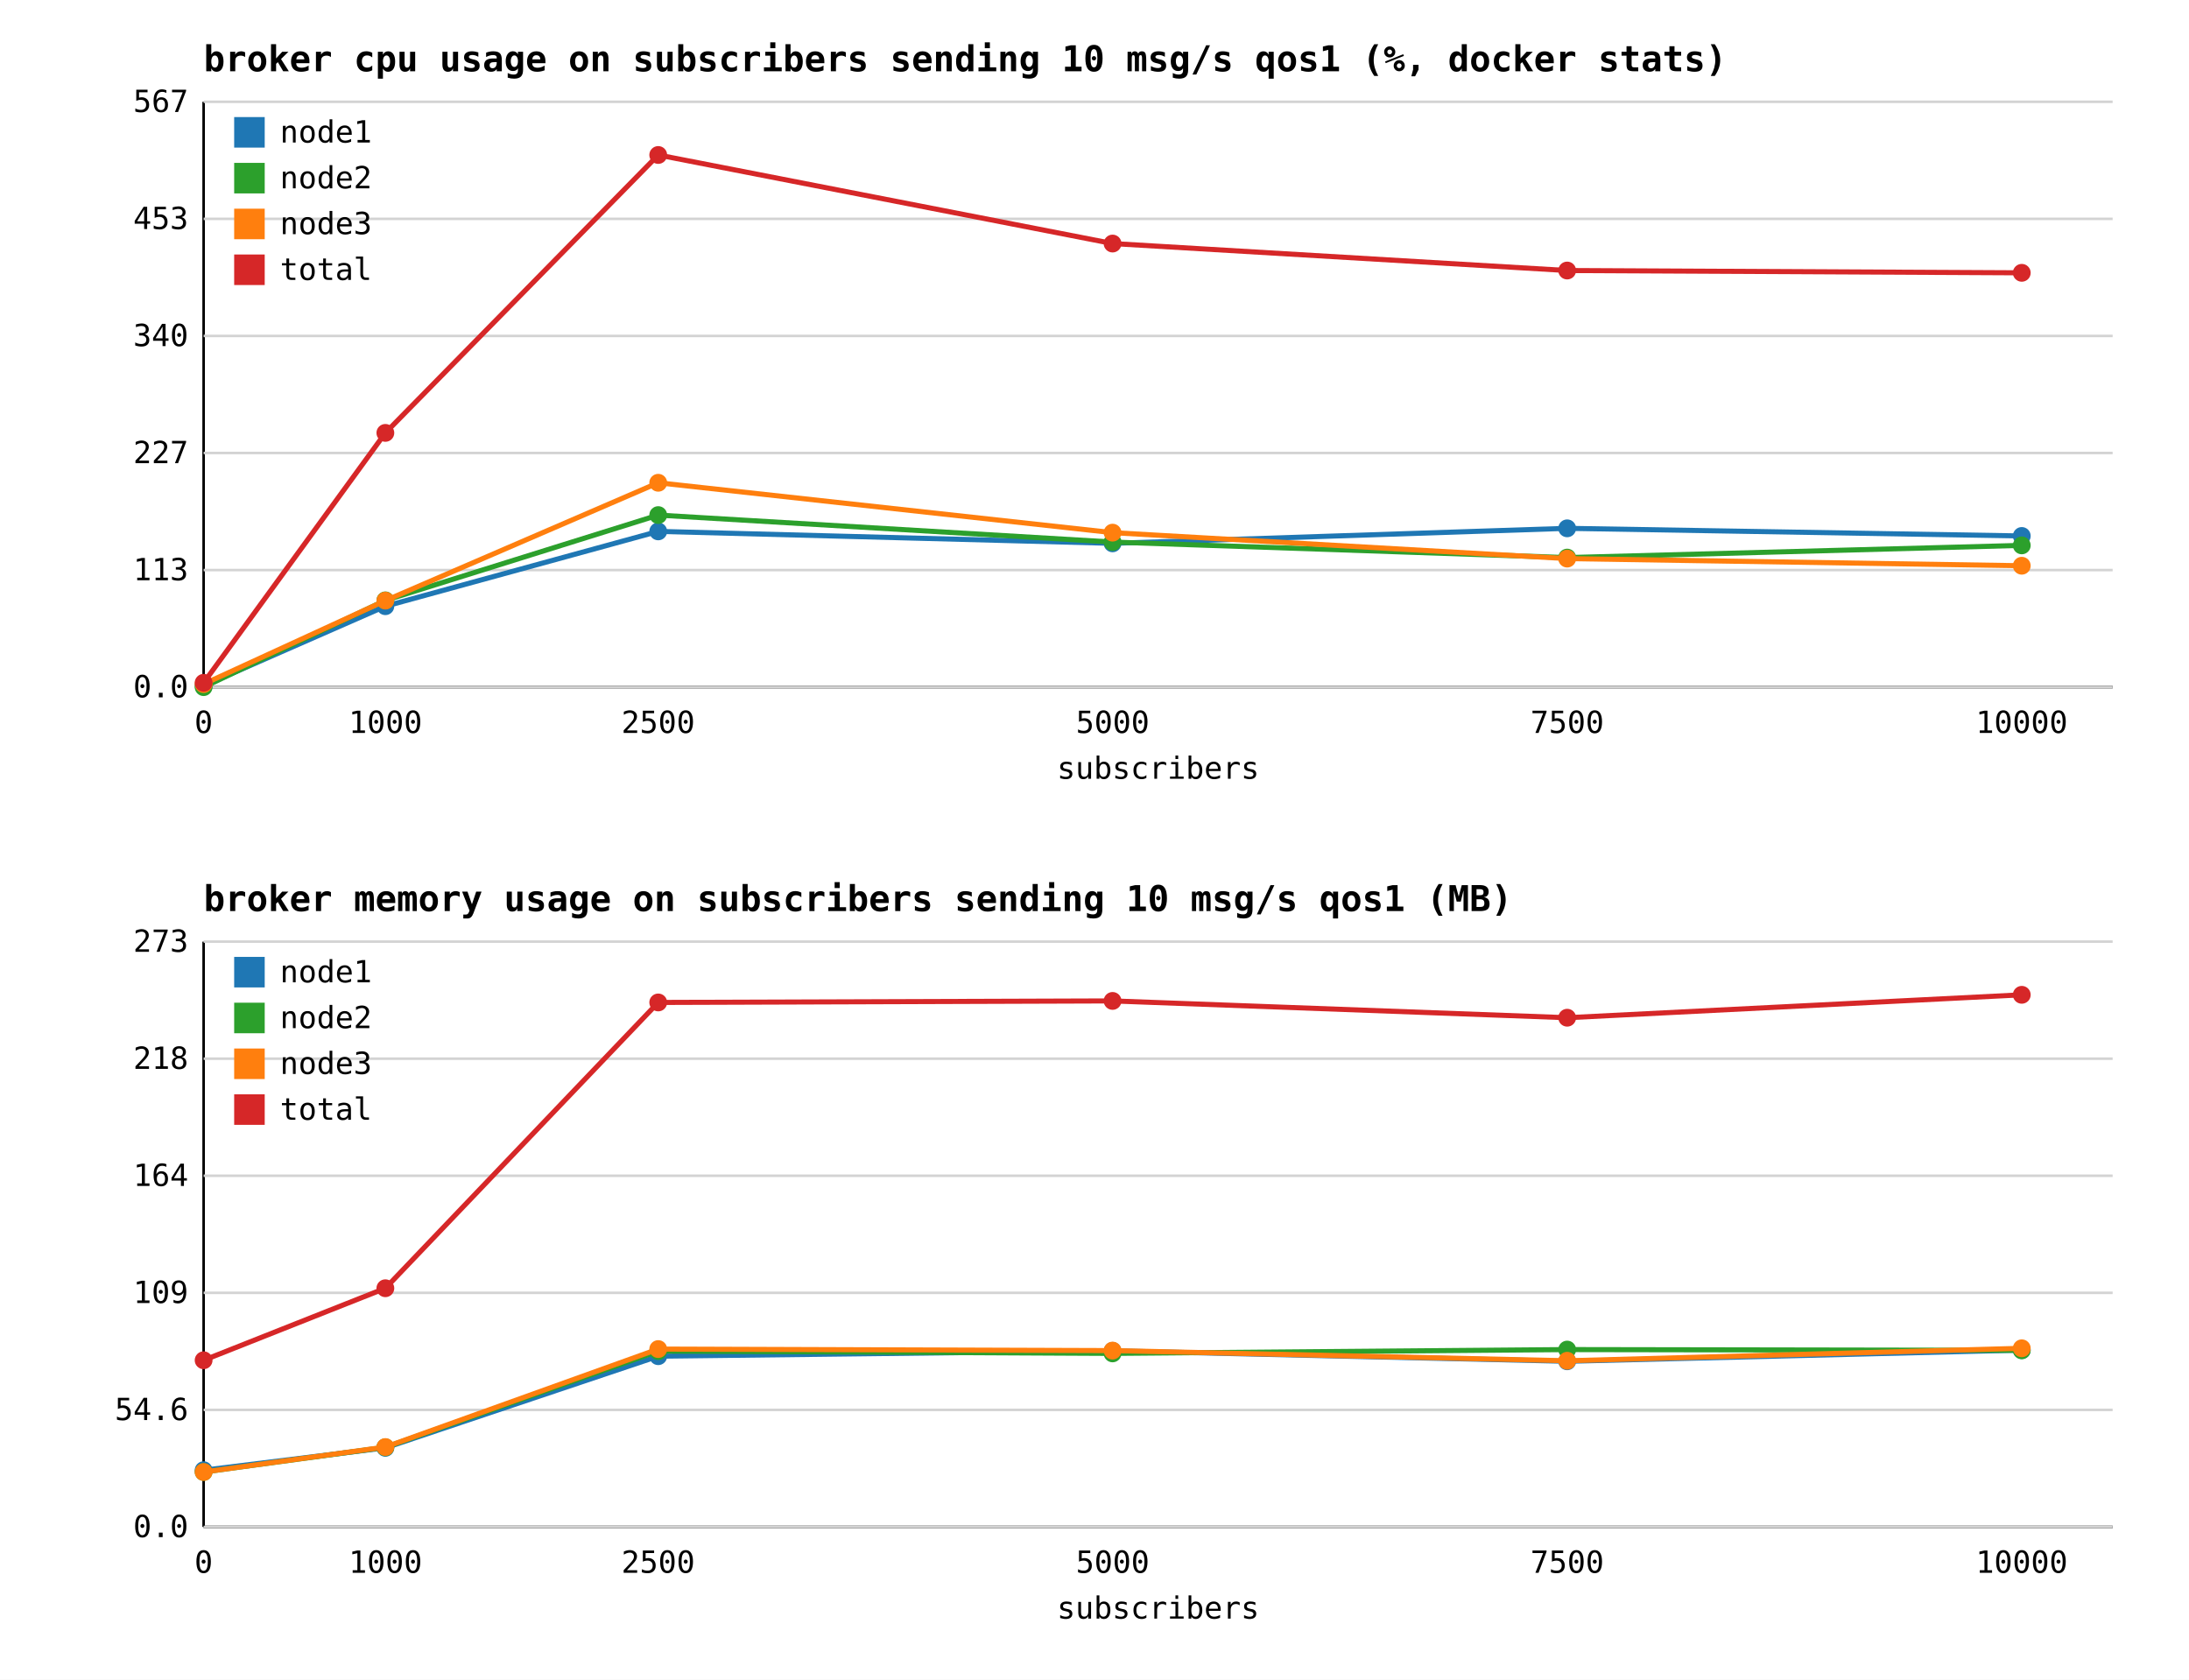
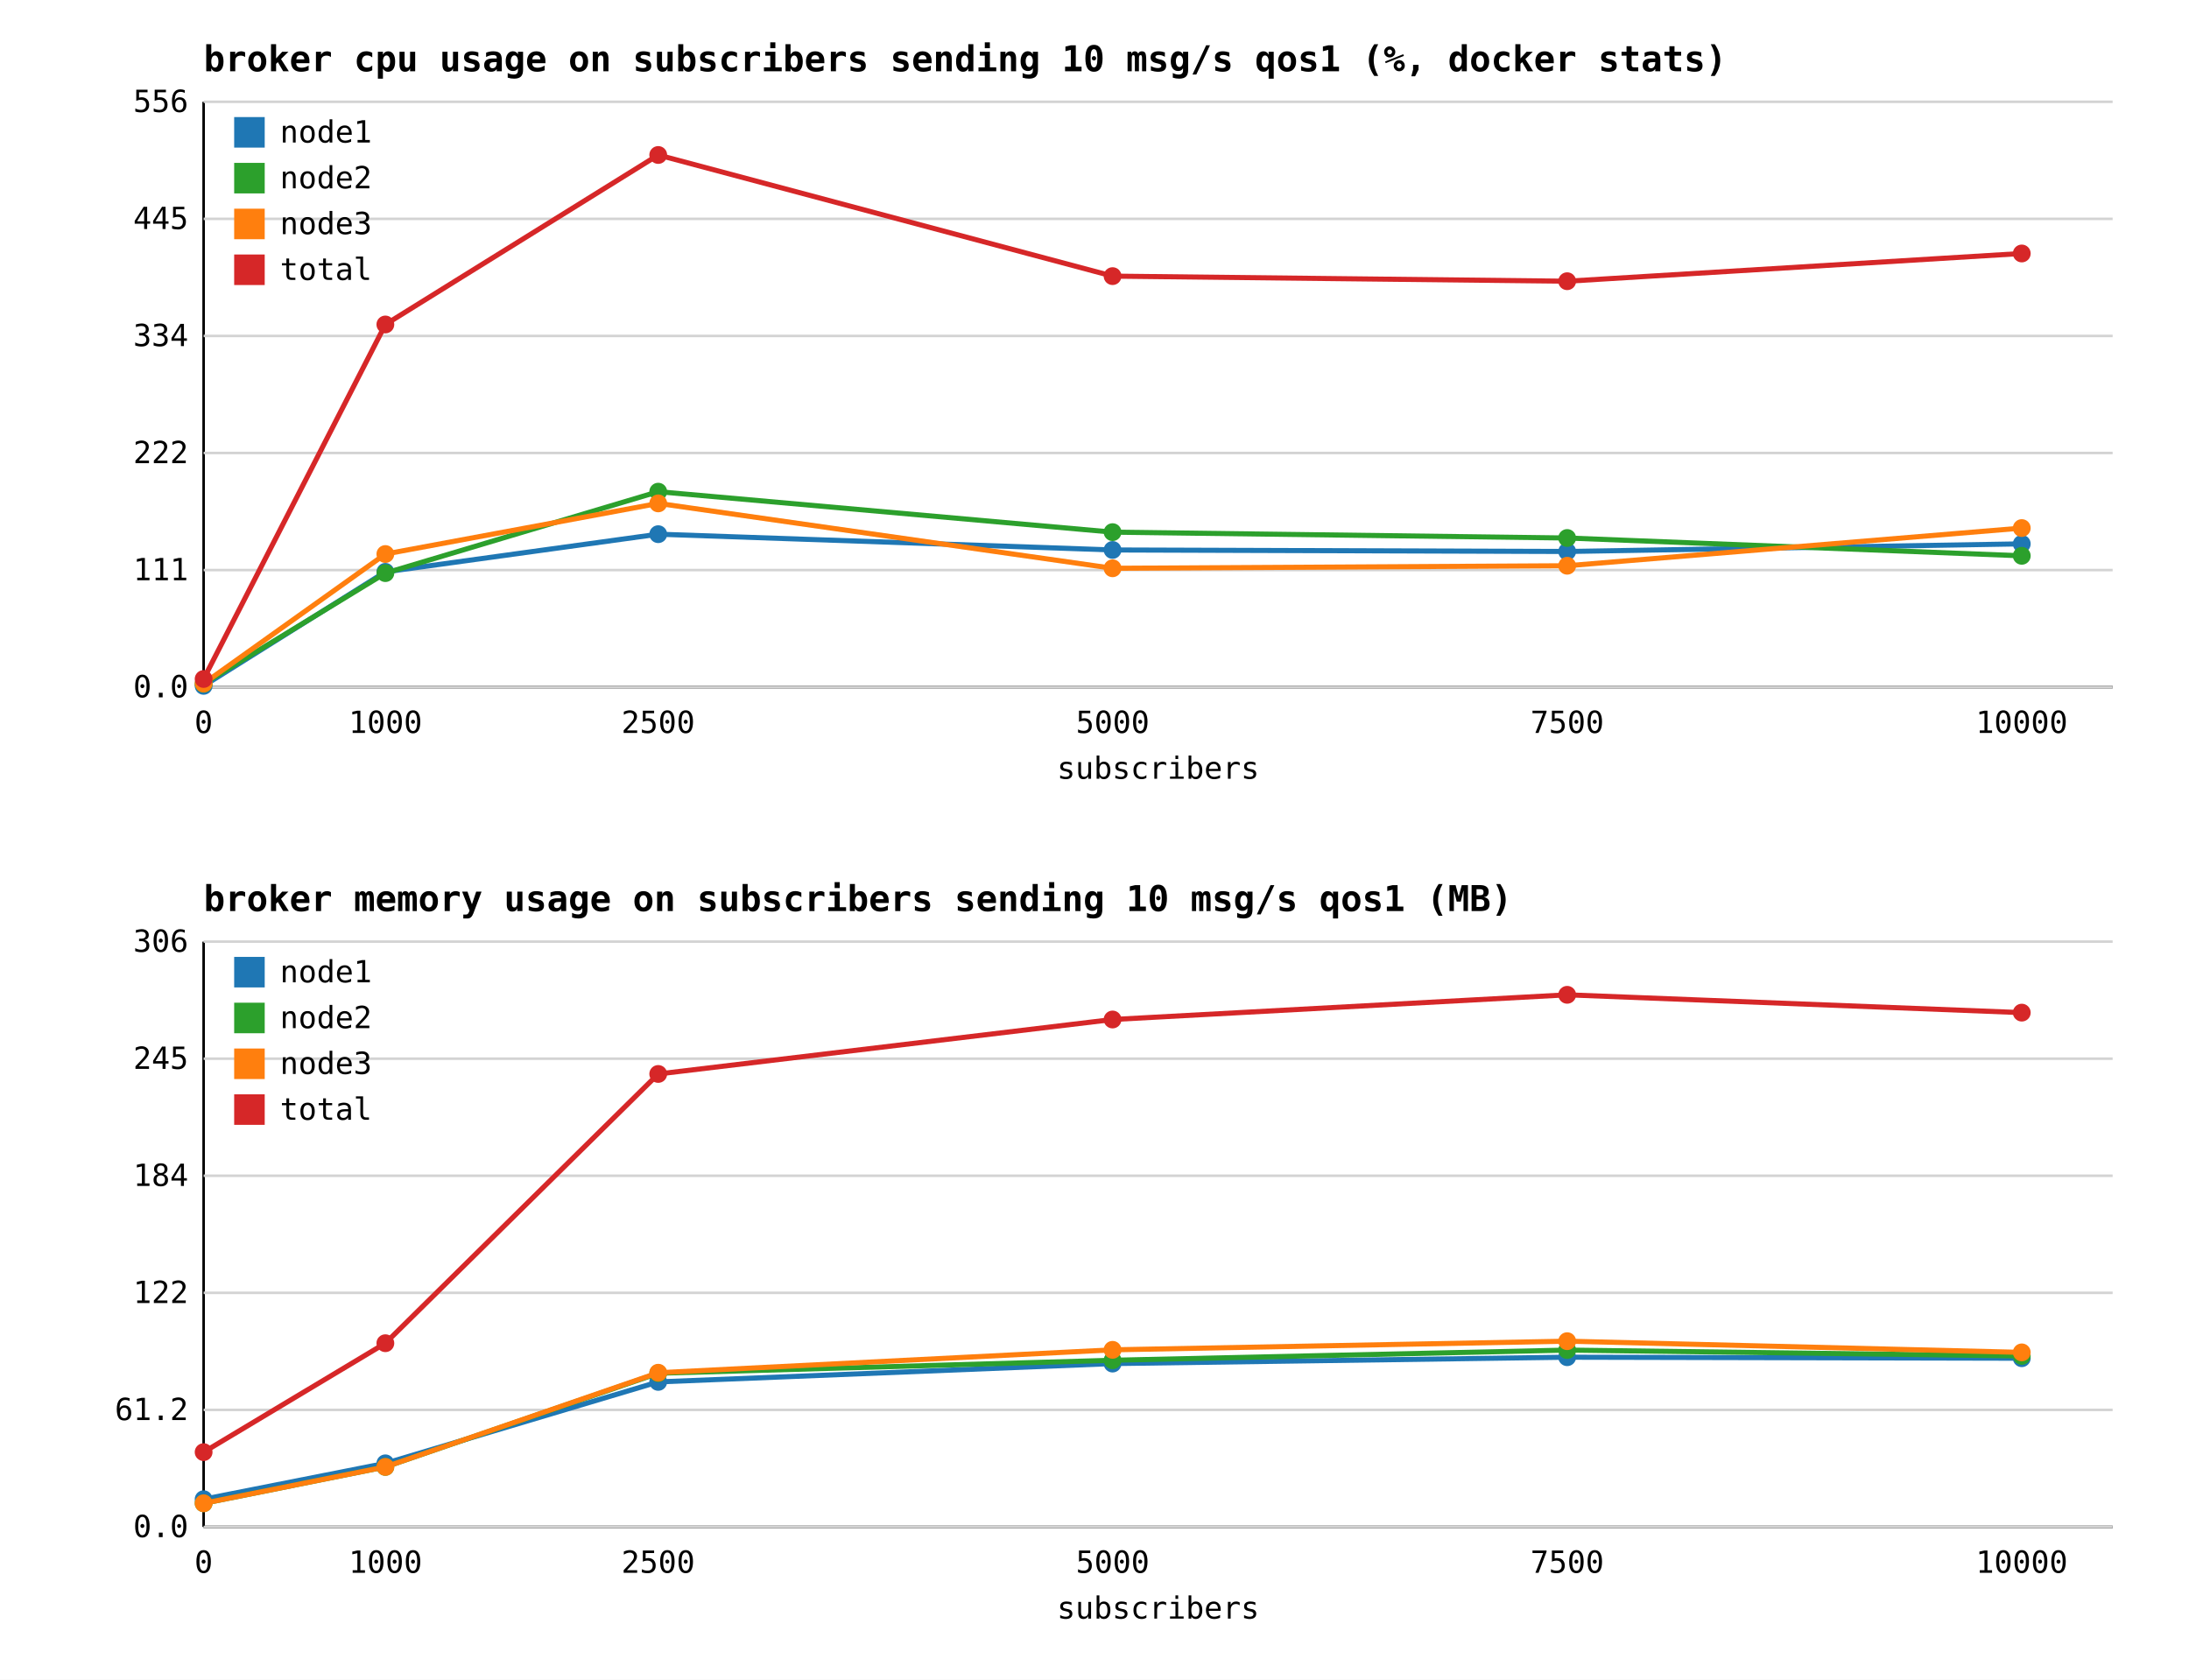
<svg xmlns="http://www.w3.org/2000/svg" width="860" height="660" viewBox="0 0 860 660" font-family="monospace" font-size="12">
  <rect width="860" height="660" fill="white" />
  <text x="80" y="28" font-size="14" font-weight="bold">broker cpu usage on subscribers sending 10 msg/s qos1 (%, docker stats)</text>
  <line x1="80" y1="270" x2="830" y2="270" stroke="black" />
  <line x1="80" y1="40" x2="80" y2="270" stroke="black" />
  <line x1="80" y1="270" x2="830" y2="270" stroke="lightgray" />
  <text x="74" y="274" text-anchor="end">0.0</text>
  <line x1="80" y1="224" x2="830" y2="224" stroke="lightgray" />
-   <text x="74" y="228" text-anchor="end">113</text>
+   <text x="74" y="228" text-anchor="end">111</text>
  <line x1="80" y1="178" x2="830" y2="178" stroke="lightgray" />
-   <text x="74" y="182" text-anchor="end">227</text>
+   <text x="74" y="182" text-anchor="end">222</text>
  <line x1="80" y1="132" x2="830" y2="132" stroke="lightgray" />
-   <text x="74" y="136" text-anchor="end">340</text>
+   <text x="74" y="136" text-anchor="end">334</text>
  <line x1="80" y1="86" x2="830" y2="86" stroke="lightgray" />
-   <text x="74" y="90" text-anchor="end">453</text>
+   <text x="74" y="90" text-anchor="end">445</text>
  <line x1="80" y1="40" x2="830" y2="40" stroke="lightgray" />
-   <text x="74" y="44" text-anchor="end">567</text>
+   <text x="74" y="44" text-anchor="end">556</text>
  <text x="80" y="288" text-anchor="middle">0</text>
  <text x="151.429" y="288" text-anchor="middle">1000</text>
  <text x="258.571" y="288" text-anchor="middle">2500</text>
  <text x="437.143" y="288" text-anchor="middle">5000</text>
  <text x="615.714" y="288" text-anchor="middle">7500</text>
  <text x="794.286" y="288" text-anchor="middle">10000</text>
  <text x="455" y="306" text-anchor="middle">subscribers</text>
-   <polyline points="80.0,269.5 151.4,238.2 258.6,208.8 437.1,213.5 615.7,207.6 794.3,210.6" fill="none" stroke="#1f77b4" stroke-width="2" />
+   <polyline points="80.0,269.5 151.4,224.7 258.6,209.9 437.1,216.1 615.7,216.7 794.3,213.7" fill="none" stroke="#1f77b4" stroke-width="2" />
  <circle cx="80.0" cy="269.5" r="3.5" fill="#1f77b4" />
-   <circle cx="151.4" cy="238.2" r="3.5" fill="#1f77b4" />
-   <circle cx="258.6" cy="208.8" r="3.5" fill="#1f77b4" />
-   <circle cx="437.1" cy="213.5" r="3.5" fill="#1f77b4" />
-   <circle cx="615.7" cy="207.6" r="3.5" fill="#1f77b4" />
-   <circle cx="794.3" cy="210.6" r="3.5" fill="#1f77b4" />
+   <circle cx="151.4" cy="224.7" r="3.5" fill="#1f77b4" />
+   <circle cx="258.6" cy="209.9" r="3.5" fill="#1f77b4" />
+   <circle cx="437.1" cy="216.1" r="3.5" fill="#1f77b4" />
+   <circle cx="615.7" cy="216.7" r="3.5" fill="#1f77b4" />
+   <circle cx="794.3" cy="213.7" r="3.5" fill="#1f77b4" />
  <rect x="92" y="46" width="12" height="12" fill="#1f77b4" />
  <text x="110" y="56">node1</text>
-   <polyline points="80.0,270.0 151.4,235.9 258.6,202.4 437.1,213.0 615.7,219.1 794.3,214.3" fill="none" stroke="#2ca02c" stroke-width="2" />
-   <circle cx="80.0" cy="270.0" r="3.5" fill="#2ca02c" />
-   <circle cx="151.4" cy="235.9" r="3.5" fill="#2ca02c" />
-   <circle cx="258.6" cy="202.4" r="3.5" fill="#2ca02c" />
-   <circle cx="437.1" cy="213.0" r="3.5" fill="#2ca02c" />
-   <circle cx="615.7" cy="219.1" r="3.5" fill="#2ca02c" />
-   <circle cx="794.3" cy="214.3" r="3.5" fill="#2ca02c" />
+   <polyline points="80.0,268.7 151.4,225.2 258.6,193.2 437.1,209.1 615.7,211.4 794.3,218.4" fill="none" stroke="#2ca02c" stroke-width="2" />
+   <circle cx="80.0" cy="268.7" r="3.5" fill="#2ca02c" />
+   <circle cx="151.4" cy="225.2" r="3.5" fill="#2ca02c" />
+   <circle cx="258.6" cy="193.2" r="3.5" fill="#2ca02c" />
+   <circle cx="437.1" cy="209.1" r="3.5" fill="#2ca02c" />
+   <circle cx="615.7" cy="211.4" r="3.5" fill="#2ca02c" />
+   <circle cx="794.3" cy="218.4" r="3.5" fill="#2ca02c" />
  <rect x="92" y="64" width="12" height="12" fill="#2ca02c" />
  <text x="110" y="74">node2</text>
-   <polyline points="80.0,268.8 151.4,236.0 258.6,189.7 437.1,209.3 615.7,219.5 794.3,222.3" fill="none" stroke="#ff7f0e" stroke-width="2" />
-   <circle cx="80.0" cy="268.8" r="3.5" fill="#ff7f0e" />
-   <circle cx="151.4" cy="236.0" r="3.5" fill="#ff7f0e" />
-   <circle cx="258.6" cy="189.7" r="3.5" fill="#ff7f0e" />
-   <circle cx="437.1" cy="209.3" r="3.5" fill="#ff7f0e" />
-   <circle cx="615.7" cy="219.5" r="3.5" fill="#ff7f0e" />
-   <circle cx="794.3" cy="222.3" r="3.5" fill="#ff7f0e" />
+   <polyline points="80.0,268.6 151.4,217.7 258.6,197.8 437.1,223.3 615.7,222.3 794.3,207.5" fill="none" stroke="#ff7f0e" stroke-width="2" />
+   <circle cx="80.0" cy="268.6" r="3.5" fill="#ff7f0e" />
+   <circle cx="151.4" cy="217.7" r="3.5" fill="#ff7f0e" />
+   <circle cx="258.6" cy="197.8" r="3.5" fill="#ff7f0e" />
+   <circle cx="437.1" cy="223.3" r="3.5" fill="#ff7f0e" />
+   <circle cx="615.7" cy="222.3" r="3.5" fill="#ff7f0e" />
+   <circle cx="794.3" cy="207.5" r="3.5" fill="#ff7f0e" />
  <rect x="92" y="82" width="12" height="12" fill="#ff7f0e" />
  <text x="110" y="92">node3</text>
-   <polyline points="80.0,268.3 151.4,170.1 258.6,60.9 437.1,95.7 615.7,106.3 794.3,107.2" fill="none" stroke="#d62728" stroke-width="2" />
-   <circle cx="80.0" cy="268.3" r="3.5" fill="#d62728" />
-   <circle cx="151.4" cy="170.1" r="3.5" fill="#d62728" />
+   <polyline points="80.0,266.8 151.4,127.5 258.6,60.9 437.1,108.5 615.7,110.5 794.3,99.6" fill="none" stroke="#d62728" stroke-width="2" />
+   <circle cx="80.0" cy="266.8" r="3.5" fill="#d62728" />
+   <circle cx="151.4" cy="127.5" r="3.5" fill="#d62728" />
  <circle cx="258.6" cy="60.9" r="3.5" fill="#d62728" />
-   <circle cx="437.1" cy="95.7" r="3.5" fill="#d62728" />
-   <circle cx="615.7" cy="106.3" r="3.5" fill="#d62728" />
-   <circle cx="794.3" cy="107.2" r="3.5" fill="#d62728" />
+   <circle cx="437.1" cy="108.5" r="3.5" fill="#d62728" />
+   <circle cx="615.7" cy="110.5" r="3.5" fill="#d62728" />
+   <circle cx="794.3" cy="99.6" r="3.5" fill="#d62728" />
  <rect x="92" y="100" width="12" height="12" fill="#d62728" />
  <text x="110" y="110">total</text>
  <text x="80" y="358" font-size="14" font-weight="bold">broker memory usage on subscribers sending 10 msg/s qos1 (MB)</text>
  <line x1="80" y1="600" x2="830" y2="600" stroke="black" />
  <line x1="80" y1="370" x2="80" y2="600" stroke="black" />
  <line x1="80" y1="600" x2="830" y2="600" stroke="lightgray" />
  <text x="74" y="604" text-anchor="end">0.0</text>
  <line x1="80" y1="554" x2="830" y2="554" stroke="lightgray" />
-   <text x="74" y="558" text-anchor="end">54.6</text>
+   <text x="74" y="558" text-anchor="end">61.2</text>
  <line x1="80" y1="508" x2="830" y2="508" stroke="lightgray" />
-   <text x="74" y="512" text-anchor="end">109</text>
+   <text x="74" y="512" text-anchor="end">122</text>
  <line x1="80" y1="462" x2="830" y2="462" stroke="lightgray" />
-   <text x="74" y="466" text-anchor="end">164</text>
+   <text x="74" y="466" text-anchor="end">184</text>
  <line x1="80" y1="416" x2="830" y2="416" stroke="lightgray" />
-   <text x="74" y="420" text-anchor="end">218</text>
+   <text x="74" y="420" text-anchor="end">245</text>
  <line x1="80" y1="370" x2="830" y2="370" stroke="lightgray" />
-   <text x="74" y="374" text-anchor="end">273</text>
+   <text x="74" y="374" text-anchor="end">306</text>
  <text x="80" y="618" text-anchor="middle">0</text>
  <text x="151.429" y="618" text-anchor="middle">1000</text>
  <text x="258.571" y="618" text-anchor="middle">2500</text>
  <text x="437.143" y="618" text-anchor="middle">5000</text>
  <text x="615.714" y="618" text-anchor="middle">7500</text>
  <text x="794.286" y="618" text-anchor="middle">10000</text>
  <text x="455" y="636" text-anchor="middle">subscribers</text>
-   <polyline points="80.0,577.7 151.4,568.9 258.6,532.9 437.1,530.8 615.7,534.9 794.3,530.5" fill="none" stroke="#1f77b4" stroke-width="2" />
-   <circle cx="80.0" cy="577.7" r="3.5" fill="#1f77b4" />
-   <circle cx="151.4" cy="568.9" r="3.5" fill="#1f77b4" />
-   <circle cx="258.6" cy="532.9" r="3.5" fill="#1f77b4" />
-   <circle cx="437.1" cy="530.8" r="3.5" fill="#1f77b4" />
-   <circle cx="615.7" cy="534.9" r="3.5" fill="#1f77b4" />
-   <circle cx="794.3" cy="530.5" r="3.5" fill="#1f77b4" />
+   <polyline points="80.0,589.1 151.4,575.0 258.6,543.0 437.1,535.8 615.7,533.3 794.3,533.7" fill="none" stroke="#1f77b4" stroke-width="2" />
+   <circle cx="80.0" cy="589.1" r="3.5" fill="#1f77b4" />
+   <circle cx="151.4" cy="575.0" r="3.5" fill="#1f77b4" />
+   <circle cx="258.6" cy="543.0" r="3.5" fill="#1f77b4" />
+   <circle cx="437.1" cy="535.8" r="3.5" fill="#1f77b4" />
+   <circle cx="615.7" cy="533.3" r="3.5" fill="#1f77b4" />
+   <circle cx="794.3" cy="533.7" r="3.5" fill="#1f77b4" />
  <rect x="92" y="376" width="12" height="12" fill="#1f77b4" />
  <text x="110" y="386">node1</text>
-   <polyline points="80.0,578.4 151.4,568.7 258.6,530.9 437.1,531.8 615.7,530.3 794.3,530.6" fill="none" stroke="#2ca02c" stroke-width="2" />
-   <circle cx="80.0" cy="578.4" r="3.5" fill="#2ca02c" />
-   <circle cx="151.4" cy="568.7" r="3.5" fill="#2ca02c" />
-   <circle cx="258.6" cy="530.9" r="3.5" fill="#2ca02c" />
-   <circle cx="437.1" cy="531.8" r="3.5" fill="#2ca02c" />
-   <circle cx="615.7" cy="530.3" r="3.5" fill="#2ca02c" />
-   <circle cx="794.3" cy="530.6" r="3.5" fill="#2ca02c" />
+   <polyline points="80.0,590.7 151.4,576.4 258.6,539.6 437.1,534.5 615.7,530.5 794.3,532.8" fill="none" stroke="#2ca02c" stroke-width="2" />
+   <circle cx="80.0" cy="590.7" r="3.5" fill="#2ca02c" />
+   <circle cx="151.4" cy="576.4" r="3.5" fill="#2ca02c" />
+   <circle cx="258.6" cy="539.6" r="3.5" fill="#2ca02c" />
+   <circle cx="437.1" cy="534.5" r="3.5" fill="#2ca02c" />
+   <circle cx="615.7" cy="530.5" r="3.5" fill="#2ca02c" />
+   <circle cx="794.3" cy="532.8" r="3.5" fill="#2ca02c" />
  <rect x="92" y="394" width="12" height="12" fill="#2ca02c" />
  <text x="110" y="404">node2</text>
-   <polyline points="80.0,578.4 151.4,568.6 258.6,530.1 437.1,530.7 615.7,534.7 794.3,529.8" fill="none" stroke="#ff7f0e" stroke-width="2" />
-   <circle cx="80.0" cy="578.4" r="3.5" fill="#ff7f0e" />
-   <circle cx="151.4" cy="568.6" r="3.5" fill="#ff7f0e" />
-   <circle cx="258.6" cy="530.1" r="3.5" fill="#ff7f0e" />
-   <circle cx="437.1" cy="530.7" r="3.5" fill="#ff7f0e" />
-   <circle cx="615.7" cy="534.7" r="3.5" fill="#ff7f0e" />
-   <circle cx="794.3" cy="529.8" r="3.5" fill="#ff7f0e" />
+   <polyline points="80.0,590.7 151.4,576.4 258.6,539.4 437.1,530.4 615.7,527.0 794.3,531.4" fill="none" stroke="#ff7f0e" stroke-width="2" />
+   <circle cx="80.0" cy="590.7" r="3.5" fill="#ff7f0e" />
+   <circle cx="151.4" cy="576.4" r="3.5" fill="#ff7f0e" />
+   <circle cx="258.6" cy="539.4" r="3.5" fill="#ff7f0e" />
+   <circle cx="437.1" cy="530.4" r="3.5" fill="#ff7f0e" />
+   <circle cx="615.7" cy="527.0" r="3.5" fill="#ff7f0e" />
+   <circle cx="794.3" cy="531.4" r="3.5" fill="#ff7f0e" />
  <rect x="92" y="412" width="12" height="12" fill="#ff7f0e" />
  <text x="110" y="422">node3</text>
-   <polyline points="80.0,534.5 151.4,506.2 258.6,393.9 437.1,393.3 615.7,399.9 794.3,390.9" fill="none" stroke="#d62728" stroke-width="2" />
-   <circle cx="80.0" cy="534.5" r="3.5" fill="#d62728" />
-   <circle cx="151.4" cy="506.2" r="3.5" fill="#d62728" />
-   <circle cx="258.6" cy="393.9" r="3.5" fill="#d62728" />
-   <circle cx="437.1" cy="393.3" r="3.5" fill="#d62728" />
-   <circle cx="615.7" cy="399.9" r="3.5" fill="#d62728" />
-   <circle cx="794.3" cy="390.9" r="3.5" fill="#d62728" />
+   <polyline points="80.0,570.6 151.4,527.8 258.6,422.0 437.1,400.6 615.7,390.9 794.3,397.9" fill="none" stroke="#d62728" stroke-width="2" />
+   <circle cx="80.0" cy="570.6" r="3.5" fill="#d62728" />
+   <circle cx="151.4" cy="527.8" r="3.5" fill="#d62728" />
+   <circle cx="258.6" cy="422.0" r="3.5" fill="#d62728" />
+   <circle cx="437.1" cy="400.6" r="3.5" fill="#d62728" />
+   <circle cx="615.7" cy="390.9" r="3.5" fill="#d62728" />
+   <circle cx="794.3" cy="397.9" r="3.5" fill="#d62728" />
  <rect x="92" y="430" width="12" height="12" fill="#d62728" />
  <text x="110" y="440">total</text>
</svg>
